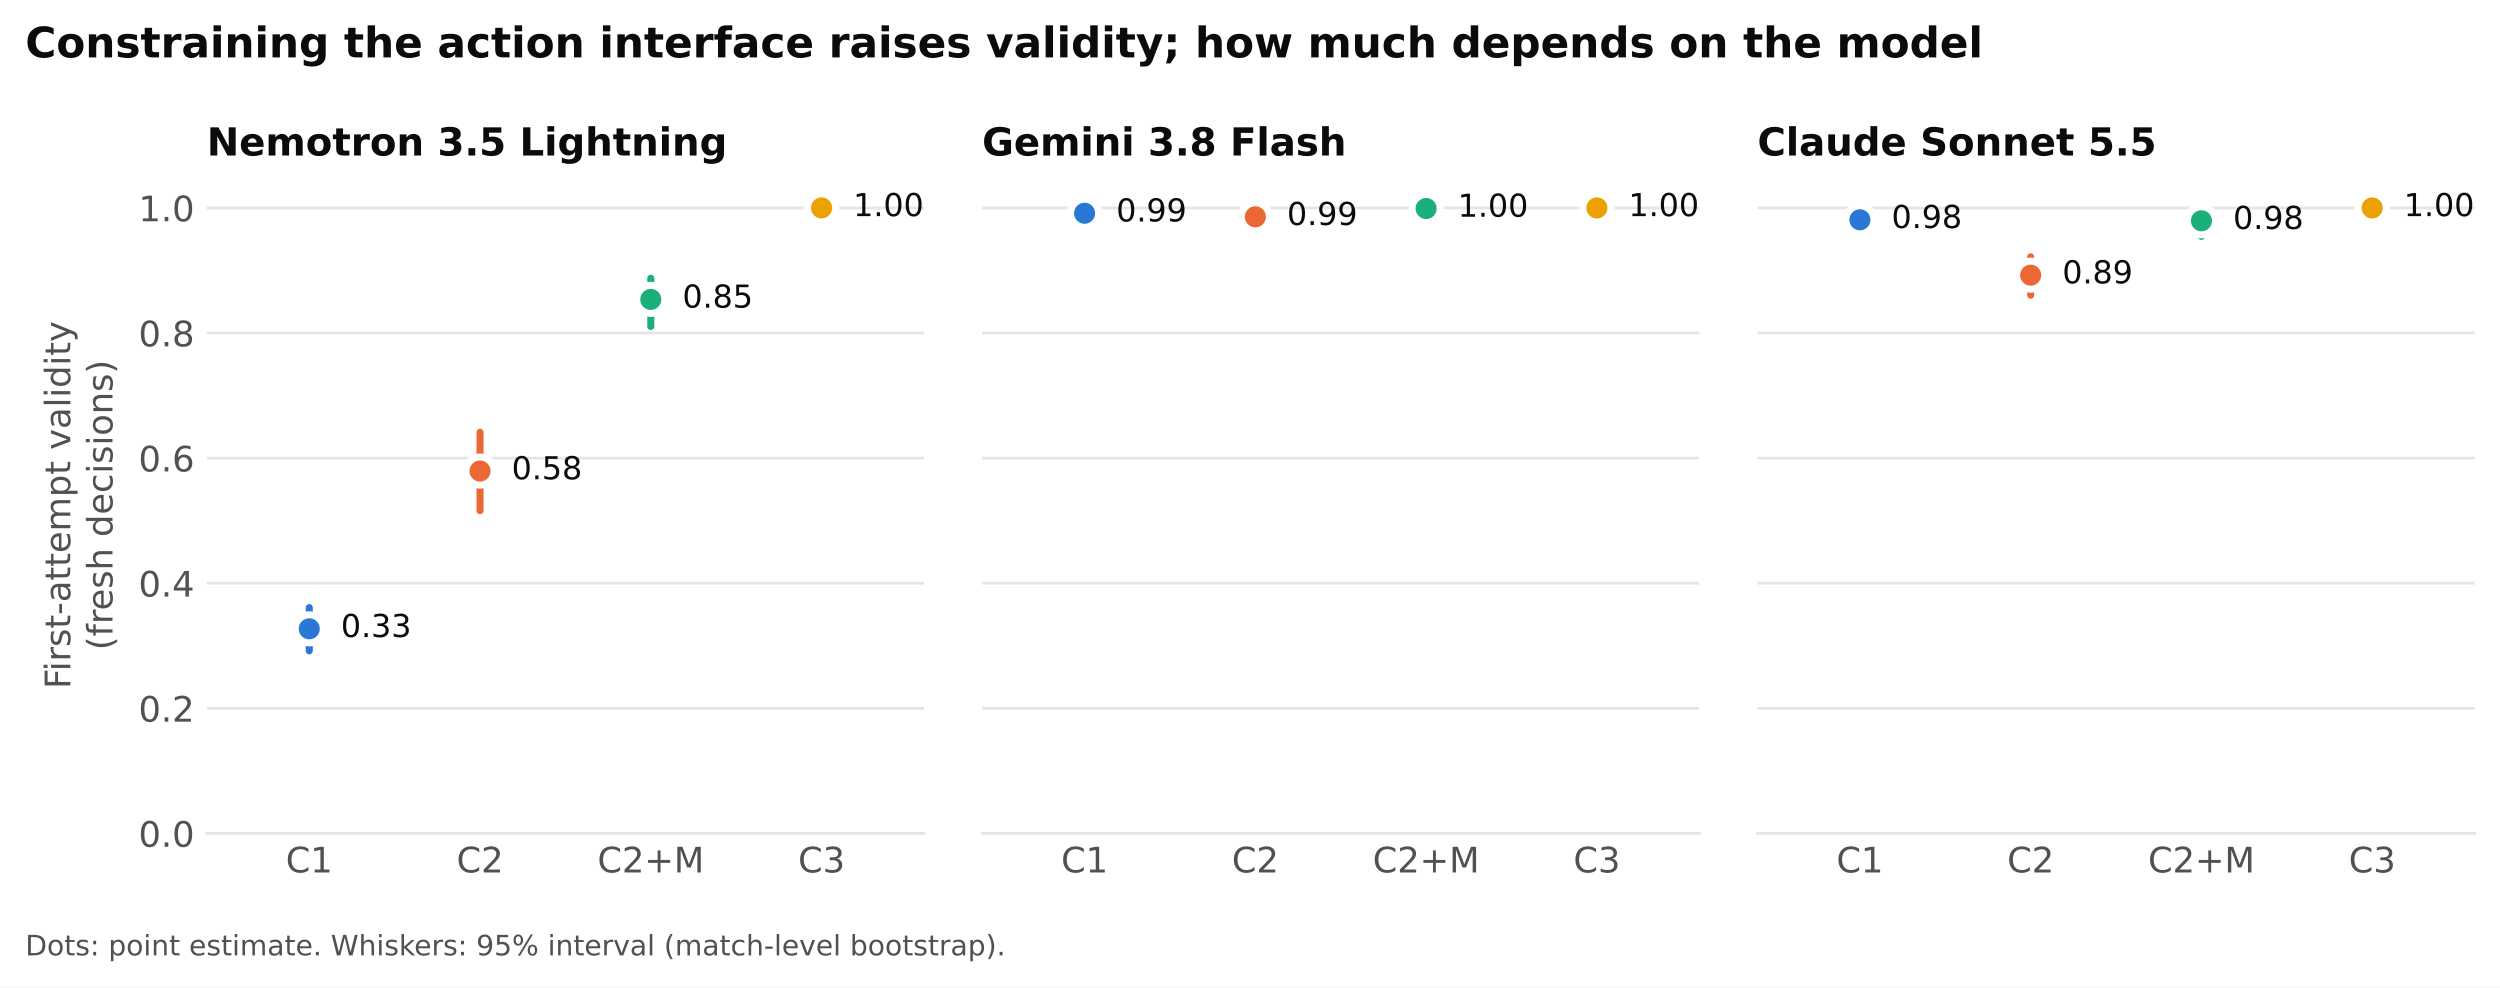
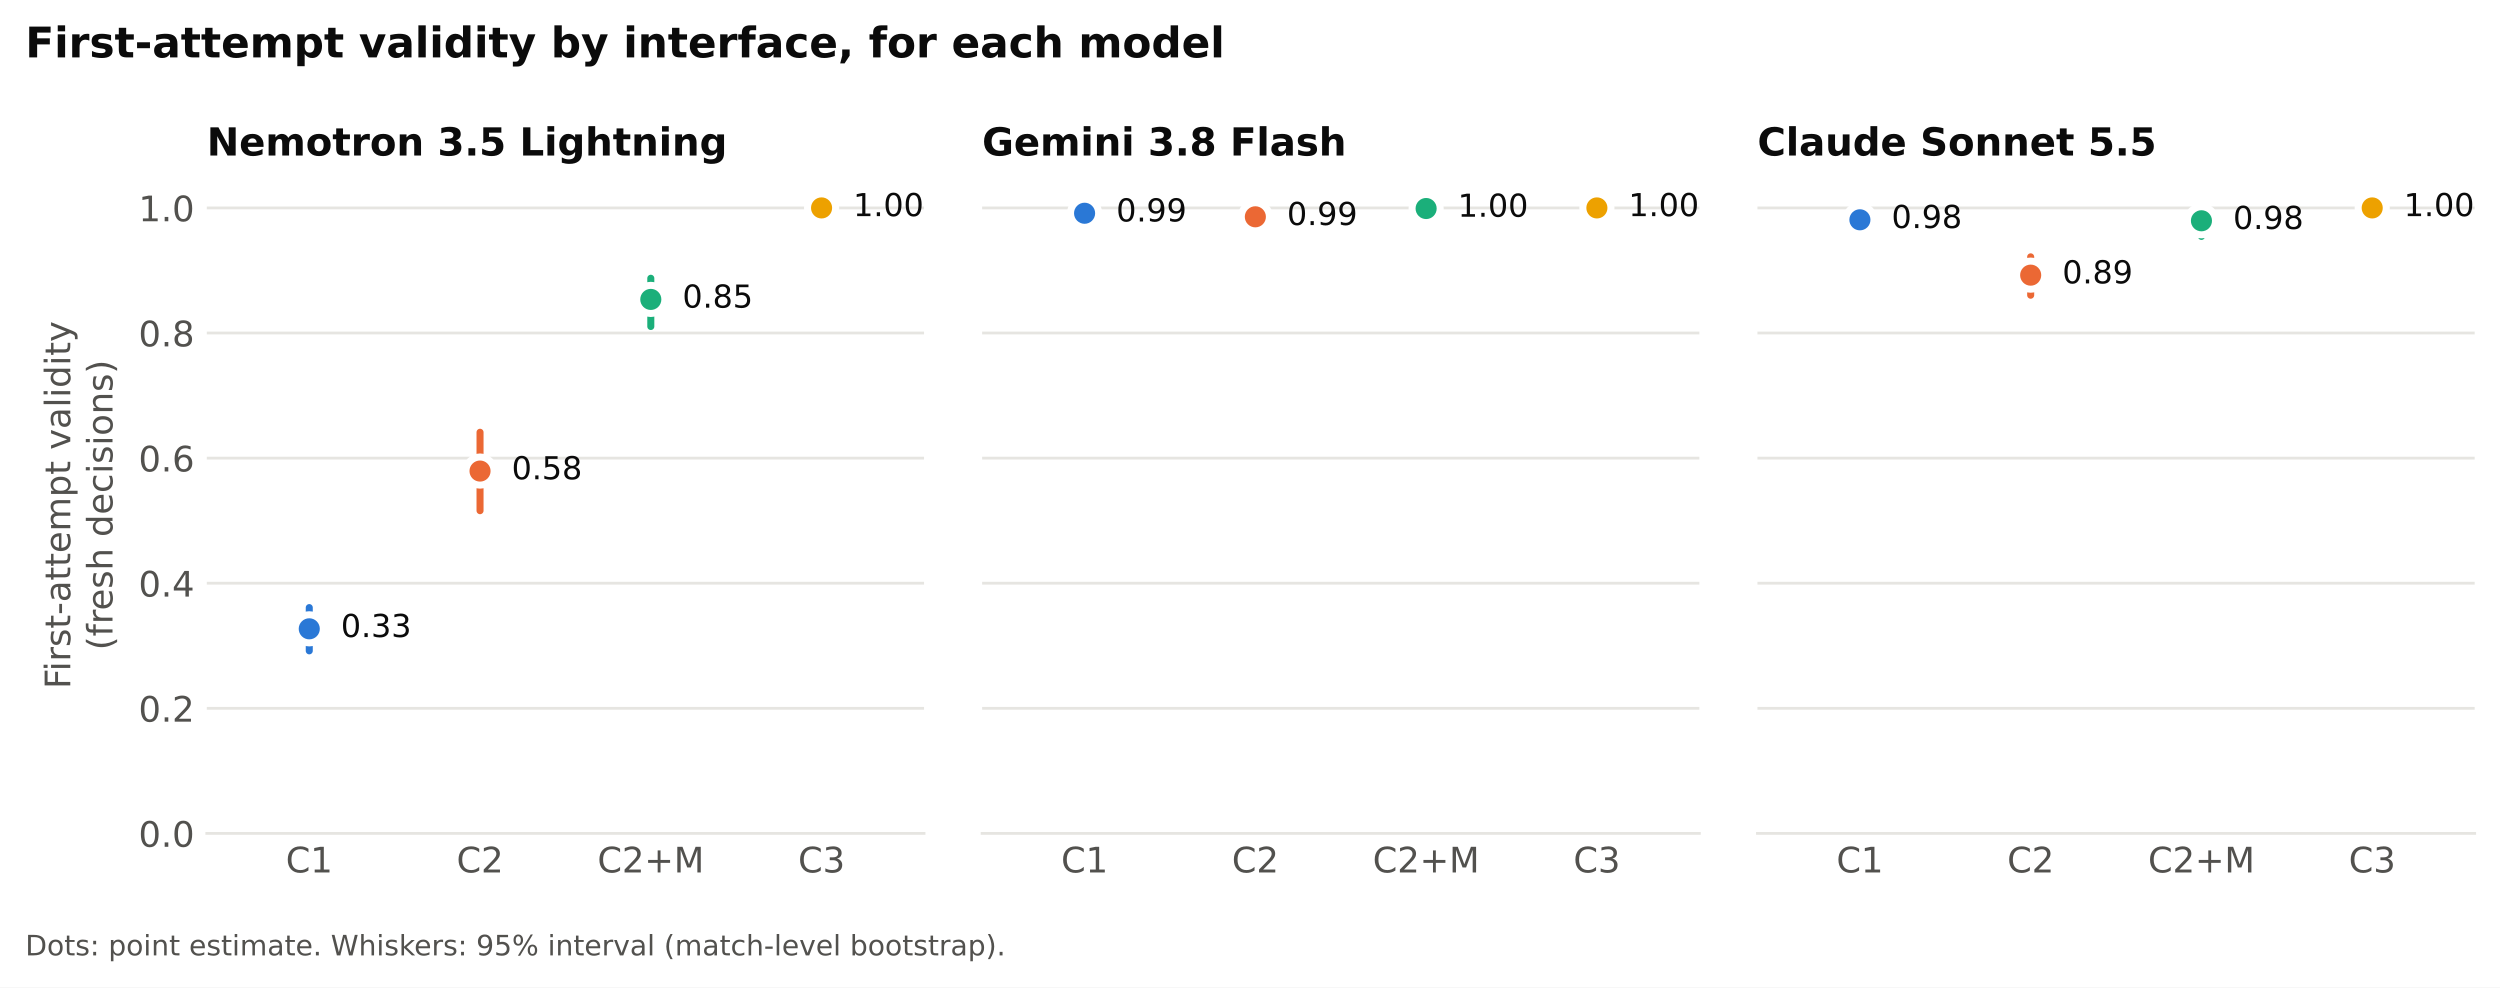
<svg xmlns="http://www.w3.org/2000/svg" xmlns:xlink="http://www.w3.org/1999/xlink" width="710.685pt" height="280.706pt" viewBox="0 0 710.685 280.706" version="1.1">
  <defs>
    <style type="text/css">*{stroke-linejoin: round; stroke-linecap: butt}</style>
  </defs>
  <g id="figure_1">
    <g id="patch_1">
      <path d="M 0 280.706  L 710.685 280.706  L 710.685 0  L 0 0  z " style="fill: #ffffff" />
    </g>
    <g id="axes_1">
      <g id="patch_2">
        <path d="M 58.789 236.916  L 262.678 236.916  L 262.678 50.216  L 58.789 50.216  z " style="fill: #ffffff" />
      </g>
      <g id="matplotlib.axis_1">
        <g id="xtick_1">
          <g id="line2d_1" />
          <g id="text_1">
            <text style="font-size: 10px; font-family: 'DejaVu Sans', 'Bitstream Vera Sans', 'Computer Modern Sans Serif', 'Lucida Grande', 'Verdana', 'Geneva', 'Lucid', 'Arial', 'Helvetica', 'Avant Garde', sans-serif; text-anchor: middle; fill: #52514e" x="87.916" y="248.014" transform="rotate(-0 87.91562 248.0137)">C1</text>
          </g>
        </g>
        <g id="xtick_2">
          <g id="line2d_2" />
          <g id="text_2">
            <text style="font-size: 10px; font-family: 'DejaVu Sans', 'Bitstream Vera Sans', 'Computer Modern Sans Serif', 'Lucida Grande', 'Verdana', 'Geneva', 'Lucid', 'Arial', 'Helvetica', 'Avant Garde', sans-serif; text-anchor: middle; fill: #52514e" x="136.461" y="248.014" transform="rotate(-0 136.4607 248.0137)">C2</text>
          </g>
        </g>
        <g id="xtick_3">
          <g id="line2d_3" />
          <g id="text_3">
            <text style="font-size: 10px; font-family: 'DejaVu Sans', 'Bitstream Vera Sans', 'Computer Modern Sans Serif', 'Lucida Grande', 'Verdana', 'Geneva', 'Lucid', 'Arial', 'Helvetica', 'Avant Garde', sans-serif; text-anchor: middle; fill: #52514e" x="185.006" y="248.014" transform="rotate(-0 185.0057 248.0137)">C2+M</text>
          </g>
        </g>
        <g id="xtick_4">
          <g id="line2d_4" />
          <g id="text_4">
            <text style="font-size: 10px; font-family: 'DejaVu Sans', 'Bitstream Vera Sans', 'Computer Modern Sans Serif', 'Lucida Grande', 'Verdana', 'Geneva', 'Lucid', 'Arial', 'Helvetica', 'Avant Garde', sans-serif; text-anchor: middle; fill: #52514e" x="233.551" y="248.014" transform="rotate(-0 233.5507 248.0137)">C3</text>
          </g>
        </g>
      </g>
      <g id="matplotlib.axis_2">
        <g id="ytick_1">
          <g id="line2d_5">
-             <path d="M 58.789 236.916  L 262.678 236.916  " clip-path="url(#pc24b943f6f)" style="fill: none; stroke: #e6e5e1; stroke-width: 0.8; stroke-linecap: square" />
+             <path d="M 58.789 236.916  L 262.678 236.916  " clip-path="url(#p82932522f9)" style="fill: none; stroke: #e6e5e1; stroke-width: 0.8; stroke-linecap: square" />
          </g>
          <g id="line2d_6" />
          <g id="text_5">
            <text style="font-size: 10px; font-family: 'DejaVu Sans', 'Bitstream Vera Sans', 'Computer Modern Sans Serif', 'Lucida Grande', 'Verdana', 'Geneva', 'Lucid', 'Arial', 'Helvetica', 'Avant Garde', sans-serif; text-anchor: end; fill: #52514e" x="55.289" y="240.715" transform="rotate(-0 55.28859 240.7148)">0.0</text>
          </g>
        </g>
        <g id="ytick_2">
          <g id="line2d_7">
-             <path d="M 58.789 201.354  L 262.678 201.354  " clip-path="url(#pc24b943f6f)" style="fill: none; stroke: #e6e5e1; stroke-width: 0.8; stroke-linecap: square" />
+             <path d="M 58.789 201.354  L 262.678 201.354  " clip-path="url(#p82932522f9)" style="fill: none; stroke: #e6e5e1; stroke-width: 0.8; stroke-linecap: square" />
          </g>
          <g id="line2d_8" />
          <g id="text_6">
            <text style="font-size: 10px; font-family: 'DejaVu Sans', 'Bitstream Vera Sans', 'Computer Modern Sans Serif', 'Lucida Grande', 'Verdana', 'Geneva', 'Lucid', 'Arial', 'Helvetica', 'Avant Garde', sans-serif; text-anchor: end; fill: #52514e" x="55.289" y="205.153" transform="rotate(-0 55.28859 205.153)">0.2</text>
          </g>
        </g>
        <g id="ytick_3">
          <g id="line2d_9">
-             <path d="M 58.789 165.792  L 262.678 165.792  " clip-path="url(#pc24b943f6f)" style="fill: none; stroke: #e6e5e1; stroke-width: 0.8; stroke-linecap: square" />
+             <path d="M 58.789 165.792  L 262.678 165.792  " clip-path="url(#p82932522f9)" style="fill: none; stroke: #e6e5e1; stroke-width: 0.8; stroke-linecap: square" />
          </g>
          <g id="line2d_10" />
          <g id="text_7">
            <text style="font-size: 10px; font-family: 'DejaVu Sans', 'Bitstream Vera Sans', 'Computer Modern Sans Serif', 'Lucida Grande', 'Verdana', 'Geneva', 'Lucid', 'Arial', 'Helvetica', 'Avant Garde', sans-serif; text-anchor: end; fill: #52514e" x="55.289" y="169.591" transform="rotate(-0 55.28859 169.5911)">0.4</text>
          </g>
        </g>
        <g id="ytick_4">
          <g id="line2d_11">
-             <path d="M 58.789 130.23  L 262.678 130.23  " clip-path="url(#pc24b943f6f)" style="fill: none; stroke: #e6e5e1; stroke-width: 0.8; stroke-linecap: square" />
+             <path d="M 58.789 130.23  L 262.678 130.23  " clip-path="url(#p82932522f9)" style="fill: none; stroke: #e6e5e1; stroke-width: 0.8; stroke-linecap: square" />
          </g>
          <g id="line2d_12" />
          <g id="text_8">
            <text style="font-size: 10px; font-family: 'DejaVu Sans', 'Bitstream Vera Sans', 'Computer Modern Sans Serif', 'Lucida Grande', 'Verdana', 'Geneva', 'Lucid', 'Arial', 'Helvetica', 'Avant Garde', sans-serif; text-anchor: end; fill: #52514e" x="55.289" y="134.029" transform="rotate(-0 55.28859 134.0292)">0.6</text>
          </g>
        </g>
        <g id="ytick_5">
          <g id="line2d_13">
-             <path d="M 58.789 94.669  L 262.678 94.669  " clip-path="url(#pc24b943f6f)" style="fill: none; stroke: #e6e5e1; stroke-width: 0.8; stroke-linecap: square" />
+             <path d="M 58.789 94.669  L 262.678 94.669  " clip-path="url(#p82932522f9)" style="fill: none; stroke: #e6e5e1; stroke-width: 0.8; stroke-linecap: square" />
          </g>
          <g id="line2d_14" />
          <g id="text_9">
            <text style="font-size: 10px; font-family: 'DejaVu Sans', 'Bitstream Vera Sans', 'Computer Modern Sans Serif', 'Lucida Grande', 'Verdana', 'Geneva', 'Lucid', 'Arial', 'Helvetica', 'Avant Garde', sans-serif; text-anchor: end; fill: #52514e" x="55.289" y="98.467" transform="rotate(-0 55.28859 98.46739)">0.8</text>
          </g>
        </g>
        <g id="ytick_6">
          <g id="line2d_15">
-             <path d="M 58.789 59.107  L 262.678 59.107  " clip-path="url(#pc24b943f6f)" style="fill: none; stroke: #e6e5e1; stroke-width: 0.8; stroke-linecap: square" />
+             <path d="M 58.789 59.107  L 262.678 59.107  " clip-path="url(#p82932522f9)" style="fill: none; stroke: #e6e5e1; stroke-width: 0.8; stroke-linecap: square" />
          </g>
          <g id="line2d_16" />
          <g id="text_10">
            <text style="font-size: 10px; font-family: 'DejaVu Sans', 'Bitstream Vera Sans', 'Computer Modern Sans Serif', 'Lucida Grande', 'Verdana', 'Geneva', 'Lucid', 'Arial', 'Helvetica', 'Avant Garde', sans-serif; text-anchor: end; fill: #52514e" x="55.289" y="62.906" transform="rotate(-0 55.28859 62.90553)">1.0</text>
          </g>
        </g>
        <g id="text_11">
          <text style="font-size: 10px; font-family: 'DejaVu Sans', 'Bitstream Vera Sans', 'Computer Modern Sans Serif', 'Lucida Grande', 'Verdana', 'Geneva', 'Lucid', 'Arial', 'Helvetica', 'Avant Garde', sans-serif; fill: #52514e" transform="translate(19.97941 195.8302) rotate(-90)">First-attempt validity</text>
          <text style="font-size: 10px; font-family: 'DejaVu Sans', 'Bitstream Vera Sans', 'Computer Modern Sans Serif', 'Lucida Grande', 'Verdana', 'Geneva', 'Lucid', 'Arial', 'Helvetica', 'Avant Garde', sans-serif; fill: #52514e" transform="translate(31.98215 184.8278) rotate(-90)">(fresh decisions)</text>
        </g>
      </g>
      <g id="LineCollection_1">
-         <path d="M 87.916 185.021  L 87.916 172.721  " clip-path="url(#pc24b943f6f)" style="fill: none; stroke: #2a78d6; stroke-width: 2; stroke-linecap: round" />
+         <path d="M 87.916 185.021  L 87.916 172.721  " clip-path="url(#p82932522f9)" style="fill: none; stroke: #2a78d6; stroke-width: 2; stroke-linecap: round" />
      </g>
      <g id="LineCollection_2">
-         <path d="M 136.461 145.174  L 136.461 122.882  " clip-path="url(#pc24b943f6f)" style="fill: none; stroke: #eb6834; stroke-width: 2; stroke-linecap: round" />
+         <path d="M 136.461 145.174  L 136.461 122.882  " clip-path="url(#p82932522f9)" style="fill: none; stroke: #eb6834; stroke-width: 2; stroke-linecap: round" />
      </g>
      <g id="LineCollection_3">
-         <path d="M 185.006 92.816  L 185.006 79.101  " clip-path="url(#pc24b943f6f)" style="fill: none; stroke: #1baf7a; stroke-width: 2; stroke-linecap: round" />
+         <path d="M 185.006 92.816  L 185.006 79.101  " clip-path="url(#p82932522f9)" style="fill: none; stroke: #1baf7a; stroke-width: 2; stroke-linecap: round" />
      </g>
      <g id="LineCollection_4">
-         <path d="M 233.551 59.107  L 233.551 59.107  " clip-path="url(#pc24b943f6f)" style="fill: none; stroke: #eda100; stroke-width: 2; stroke-linecap: round" />
+         <path d="M 233.551 59.107  L 233.551 59.107  " clip-path="url(#p82932522f9)" style="fill: none; stroke: #eda100; stroke-width: 2; stroke-linecap: round" />
      </g>
      <g id="patch_3">
        <path d="M 58.789 236.916  L 262.678 236.916  " style="fill: none; stroke: #e6e5e1; stroke-width: 0.8; stroke-linejoin: miter; stroke-linecap: square" />
      </g>
      <g id="line2d_17">
        <defs>
-           <path id="m0bc689322a" d="M 0 4  C 1.061 4 2.078 3.579 2.828 2.828  C 3.579 2.078 4 1.061 4 0  C 4 -1.061 3.579 -2.078 2.828 -2.828  C 2.078 -3.579 1.061 -4 0 -4  C -1.061 -4 -2.078 -3.579 -2.828 -2.828  C -3.579 -2.078 -4 -1.061 -4 0  C -4 1.061 -3.579 2.078 -2.828 2.828  C -2.078 3.579 -1.061 4 0 4  z " style="stroke: #ffffff; stroke-width: 2" />
+           <path id="m1b9017c3a4" d="M 0 4  C 1.061 4 2.078 3.579 2.828 2.828  C 3.579 2.078 4 1.061 4 0  C 4 -1.061 3.579 -2.078 2.828 -2.828  C 2.078 -3.579 1.061 -4 0 -4  C -1.061 -4 -2.078 -3.579 -2.828 -2.828  C -3.579 -2.078 -4 -1.061 -4 0  C -4 1.061 -3.579 2.078 -2.828 2.828  C -2.078 3.579 -1.061 4 0 4  z " style="stroke: #ffffff; stroke-width: 2" />
        </defs>
-         <g clip-path="url(#pc24b943f6f)">
-           <use xlink:href="#m0bc689322a" x="87.916" y="178.756" style="fill: #2a78d6; stroke: #ffffff; stroke-width: 2" />
+         <g clip-path="url(#p82932522f9)">
+           <use xlink:href="#m1b9017c3a4" x="87.916" y="178.756" style="fill: #2a78d6; stroke: #ffffff; stroke-width: 2" />
        </g>
      </g>
      <g id="text_12">
        <text style="font-size: 9px; font-family: 'DejaVu Sans', 'Bitstream Vera Sans', 'Computer Modern Sans Serif', 'Lucida Grande', 'Verdana', 'Geneva', 'Lucid', 'Arial', 'Helvetica', 'Avant Garde', sans-serif; text-anchor: start; fill: #0b0b0b" x="96.916" y="181.094" transform="rotate(-0 96.91562 181.0936)">0.33</text>
      </g>
      <g id="line2d_18">
        <defs>
-           <path id="m3b1168d999" d="M 0 4  C 1.061 4 2.078 3.579 2.828 2.828  C 3.579 2.078 4 1.061 4 0  C 4 -1.061 3.579 -2.078 2.828 -2.828  C 2.078 -3.579 1.061 -4 0 -4  C -1.061 -4 -2.078 -3.579 -2.828 -2.828  C -3.579 -2.078 -4 -1.061 -4 0  C -4 1.061 -3.579 2.078 -2.828 2.828  C -2.078 3.579 -1.061 4 0 4  z " style="stroke: #ffffff; stroke-width: 2" />
+           <path id="m43b9523558" d="M 0 4  C 1.061 4 2.078 3.579 2.828 2.828  C 3.579 2.078 4 1.061 4 0  C 4 -1.061 3.579 -2.078 2.828 -2.828  C 2.078 -3.579 1.061 -4 0 -4  C -1.061 -4 -2.078 -3.579 -2.828 -2.828  C -3.579 -2.078 -4 -1.061 -4 0  C -4 1.061 -3.579 2.078 -2.828 2.828  C -2.078 3.579 -1.061 4 0 4  z " style="stroke: #ffffff; stroke-width: 2" />
        </defs>
-         <g clip-path="url(#pc24b943f6f)">
-           <use xlink:href="#m3b1168d999" x="136.461" y="133.91" style="fill: #eb6834; stroke: #ffffff; stroke-width: 2" />
+         <g clip-path="url(#p82932522f9)">
+           <use xlink:href="#m43b9523558" x="136.461" y="133.91" style="fill: #eb6834; stroke: #ffffff; stroke-width: 2" />
        </g>
      </g>
      <g id="text_13">
        <text style="font-size: 9px; font-family: 'DejaVu Sans', 'Bitstream Vera Sans', 'Computer Modern Sans Serif', 'Lucida Grande', 'Verdana', 'Geneva', 'Lucid', 'Arial', 'Helvetica', 'Avant Garde', sans-serif; text-anchor: start; fill: #0b0b0b" x="145.461" y="136.248" transform="rotate(-0 145.4607 136.2479)">0.58</text>
      </g>
      <g id="line2d_19">
        <defs>
-           <path id="me6d20dcaf0" d="M 0 4  C 1.061 4 2.078 3.579 2.828 2.828  C 3.579 2.078 4 1.061 4 0  C 4 -1.061 3.579 -2.078 2.828 -2.828  C 2.078 -3.579 1.061 -4 0 -4  C -1.061 -4 -2.078 -3.579 -2.828 -2.828  C -3.579 -2.078 -4 -1.061 -4 0  C -4 1.061 -3.579 2.078 -2.828 2.828  C -2.078 3.579 -1.061 4 0 4  z " style="stroke: #ffffff; stroke-width: 2" />
+           <path id="m862f44f3df" d="M 0 4  C 1.061 4 2.078 3.579 2.828 2.828  C 3.579 2.078 4 1.061 4 0  C 4 -1.061 3.579 -2.078 2.828 -2.828  C 2.078 -3.579 1.061 -4 0 -4  C -1.061 -4 -2.078 -3.579 -2.828 -2.828  C -3.579 -2.078 -4 -1.061 -4 0  C -4 1.061 -3.579 2.078 -2.828 2.828  C -2.078 3.579 -1.061 4 0 4  z " style="stroke: #ffffff; stroke-width: 2" />
        </defs>
-         <g clip-path="url(#pc24b943f6f)">
-           <use xlink:href="#me6d20dcaf0" x="185.006" y="85.116" style="fill: #1baf7a; stroke: #ffffff; stroke-width: 2" />
+         <g clip-path="url(#p82932522f9)">
+           <use xlink:href="#m862f44f3df" x="185.006" y="85.116" style="fill: #1baf7a; stroke: #ffffff; stroke-width: 2" />
        </g>
      </g>
      <g id="text_14">
        <text style="font-size: 9px; font-family: 'DejaVu Sans', 'Bitstream Vera Sans', 'Computer Modern Sans Serif', 'Lucida Grande', 'Verdana', 'Geneva', 'Lucid', 'Arial', 'Helvetica', 'Avant Garde', sans-serif; text-anchor: start; fill: #0b0b0b" x="194.006" y="87.453" transform="rotate(-0 194.0057 87.45349)">0.85</text>
      </g>
      <g id="line2d_20">
        <defs>
-           <path id="me1b7d9f5f2" d="M 0 4  C 1.061 4 2.078 3.579 2.828 2.828  C 3.579 2.078 4 1.061 4 0  C 4 -1.061 3.579 -2.078 2.828 -2.828  C 2.078 -3.579 1.061 -4 0 -4  C -1.061 -4 -2.078 -3.579 -2.828 -2.828  C -3.579 -2.078 -4 -1.061 -4 0  C -4 1.061 -3.579 2.078 -2.828 2.828  C -2.078 3.579 -1.061 4 0 4  z " style="stroke: #ffffff; stroke-width: 2" />
+           <path id="m69f8e476ab" d="M 0 4  C 1.061 4 2.078 3.579 2.828 2.828  C 3.579 2.078 4 1.061 4 0  C 4 -1.061 3.579 -2.078 2.828 -2.828  C 2.078 -3.579 1.061 -4 0 -4  C -1.061 -4 -2.078 -3.579 -2.828 -2.828  C -3.579 -2.078 -4 -1.061 -4 0  C -4 1.061 -3.579 2.078 -2.828 2.828  C -2.078 3.579 -1.061 4 0 4  z " style="stroke: #ffffff; stroke-width: 2" />
        </defs>
-         <g clip-path="url(#pc24b943f6f)">
-           <use xlink:href="#me1b7d9f5f2" x="233.551" y="59.107" style="fill: #eda100; stroke: #ffffff; stroke-width: 2" />
+         <g clip-path="url(#p82932522f9)">
+           <use xlink:href="#m69f8e476ab" x="233.551" y="59.107" style="fill: #eda100; stroke: #ffffff; stroke-width: 2" />
        </g>
      </g>
      <g id="text_15">
        <text style="font-size: 9px; font-family: 'DejaVu Sans', 'Bitstream Vera Sans', 'Computer Modern Sans Serif', 'Lucida Grande', 'Verdana', 'Geneva', 'Lucid', 'Arial', 'Helvetica', 'Avant Garde', sans-serif; text-anchor: start; fill: #0b0b0b" x="242.551" y="61.445" transform="rotate(-0 242.5507 61.44459)">1.00</text>
      </g>
      <g id="text_16">
        <text style="font-weight: 700; font-size: 11px; font-family: 'DejaVu Sans', 'Bitstream Vera Sans', 'Computer Modern Sans Serif', 'Lucida Grande', 'Verdana', 'Geneva', 'Lucid', 'Arial', 'Helvetica', 'Avant Garde', sans-serif; text-anchor: start; fill: #0b0b0b" x="58.789" y="44.216" transform="rotate(-0 58.78859 44.21623)">Nemotron 3.5 Lightning</text>
      </g>
    </g>
    <g id="axes_2">
      <g id="patch_4">
        <path d="M 279.192 236.916  L 483.082 236.916  L 483.082 50.216  L 279.192 50.216  z " style="fill: #ffffff" />
      </g>
      <g id="matplotlib.axis_3">
        <g id="xtick_5">
          <g id="line2d_21" />
          <g id="text_17">
            <text style="font-size: 10px; font-family: 'DejaVu Sans', 'Bitstream Vera Sans', 'Computer Modern Sans Serif', 'Lucida Grande', 'Verdana', 'Geneva', 'Lucid', 'Arial', 'Helvetica', 'Avant Garde', sans-serif; text-anchor: middle; fill: #52514e" x="308.319" y="248.014" transform="rotate(-0 308.3194 248.0137)">C1</text>
          </g>
        </g>
        <g id="xtick_6">
          <g id="line2d_22" />
          <g id="text_18">
            <text style="font-size: 10px; font-family: 'DejaVu Sans', 'Bitstream Vera Sans', 'Computer Modern Sans Serif', 'Lucida Grande', 'Verdana', 'Geneva', 'Lucid', 'Arial', 'Helvetica', 'Avant Garde', sans-serif; text-anchor: middle; fill: #52514e" x="356.864" y="248.014" transform="rotate(-0 356.8645 248.0137)">C2</text>
          </g>
        </g>
        <g id="xtick_7">
          <g id="line2d_23" />
          <g id="text_19">
            <text style="font-size: 10px; font-family: 'DejaVu Sans', 'Bitstream Vera Sans', 'Computer Modern Sans Serif', 'Lucida Grande', 'Verdana', 'Geneva', 'Lucid', 'Arial', 'Helvetica', 'Avant Garde', sans-serif; text-anchor: middle; fill: #52514e" x="405.41" y="248.014" transform="rotate(-0 405.4095 248.0137)">C2+M</text>
          </g>
        </g>
        <g id="xtick_8">
          <g id="line2d_24" />
          <g id="text_20">
            <text style="font-size: 10px; font-family: 'DejaVu Sans', 'Bitstream Vera Sans', 'Computer Modern Sans Serif', 'Lucida Grande', 'Verdana', 'Geneva', 'Lucid', 'Arial', 'Helvetica', 'Avant Garde', sans-serif; text-anchor: middle; fill: #52514e" x="453.955" y="248.014" transform="rotate(-0 453.9545 248.0137)">C3</text>
          </g>
        </g>
      </g>
      <g id="matplotlib.axis_4">
        <g id="ytick_7">
          <g id="line2d_25">
-             <path d="M 279.192 236.916  L 483.082 236.916  " clip-path="url(#pf2402544fb)" style="fill: none; stroke: #e6e5e1; stroke-width: 0.8; stroke-linecap: square" />
+             <path d="M 279.192 236.916  L 483.082 236.916  " clip-path="url(#p78224e2fb2)" style="fill: none; stroke: #e6e5e1; stroke-width: 0.8; stroke-linecap: square" />
          </g>
          <g id="line2d_26" />
        </g>
        <g id="ytick_8">
          <g id="line2d_27">
-             <path d="M 279.192 201.354  L 483.082 201.354  " clip-path="url(#pf2402544fb)" style="fill: none; stroke: #e6e5e1; stroke-width: 0.8; stroke-linecap: square" />
+             <path d="M 279.192 201.354  L 483.082 201.354  " clip-path="url(#p78224e2fb2)" style="fill: none; stroke: #e6e5e1; stroke-width: 0.8; stroke-linecap: square" />
          </g>
          <g id="line2d_28" />
        </g>
        <g id="ytick_9">
          <g id="line2d_29">
-             <path d="M 279.192 165.792  L 483.082 165.792  " clip-path="url(#pf2402544fb)" style="fill: none; stroke: #e6e5e1; stroke-width: 0.8; stroke-linecap: square" />
+             <path d="M 279.192 165.792  L 483.082 165.792  " clip-path="url(#p78224e2fb2)" style="fill: none; stroke: #e6e5e1; stroke-width: 0.8; stroke-linecap: square" />
          </g>
          <g id="line2d_30" />
        </g>
        <g id="ytick_10">
          <g id="line2d_31">
-             <path d="M 279.192 130.23  L 483.082 130.23  " clip-path="url(#pf2402544fb)" style="fill: none; stroke: #e6e5e1; stroke-width: 0.8; stroke-linecap: square" />
+             <path d="M 279.192 130.23  L 483.082 130.23  " clip-path="url(#p78224e2fb2)" style="fill: none; stroke: #e6e5e1; stroke-width: 0.8; stroke-linecap: square" />
          </g>
          <g id="line2d_32" />
        </g>
        <g id="ytick_11">
          <g id="line2d_33">
-             <path d="M 279.192 94.669  L 483.082 94.669  " clip-path="url(#pf2402544fb)" style="fill: none; stroke: #e6e5e1; stroke-width: 0.8; stroke-linecap: square" />
+             <path d="M 279.192 94.669  L 483.082 94.669  " clip-path="url(#p78224e2fb2)" style="fill: none; stroke: #e6e5e1; stroke-width: 0.8; stroke-linecap: square" />
          </g>
          <g id="line2d_34" />
        </g>
        <g id="ytick_12">
          <g id="line2d_35">
-             <path d="M 279.192 59.107  L 483.082 59.107  " clip-path="url(#pf2402544fb)" style="fill: none; stroke: #e6e5e1; stroke-width: 0.8; stroke-linecap: square" />
+             <path d="M 279.192 59.107  L 483.082 59.107  " clip-path="url(#p78224e2fb2)" style="fill: none; stroke: #e6e5e1; stroke-width: 0.8; stroke-linecap: square" />
          </g>
          <g id="line2d_36" />
        </g>
      </g>
      <g id="LineCollection_5">
-         <path d="M 308.319 62.184  L 308.319 59.515  " clip-path="url(#pf2402544fb)" style="fill: none; stroke: #2a78d6; stroke-width: 2; stroke-linecap: round" />
+         <path d="M 308.319 62.184  L 308.319 59.515  " clip-path="url(#p78224e2fb2)" style="fill: none; stroke: #2a78d6; stroke-width: 2; stroke-linecap: round" />
      </g>
      <g id="LineCollection_6">
-         <path d="M 356.864 63.635  L 356.864 60.115  " clip-path="url(#pf2402544fb)" style="fill: none; stroke: #eb6834; stroke-width: 2; stroke-linecap: round" />
+         <path d="M 356.864 63.635  L 356.864 60.115  " clip-path="url(#p78224e2fb2)" style="fill: none; stroke: #eb6834; stroke-width: 2; stroke-linecap: round" />
      </g>
      <g id="LineCollection_7">
-         <path d="M 405.41 59.717  L 405.41 59.107  " clip-path="url(#pf2402544fb)" style="fill: none; stroke: #1baf7a; stroke-width: 2; stroke-linecap: round" />
+         <path d="M 405.41 59.717  L 405.41 59.107  " clip-path="url(#p78224e2fb2)" style="fill: none; stroke: #1baf7a; stroke-width: 2; stroke-linecap: round" />
      </g>
      <g id="LineCollection_8">
-         <path d="M 453.955 59.107  L 453.955 59.107  " clip-path="url(#pf2402544fb)" style="fill: none; stroke: #eda100; stroke-width: 2; stroke-linecap: round" />
+         <path d="M 453.955 59.107  L 453.955 59.107  " clip-path="url(#p78224e2fb2)" style="fill: none; stroke: #eda100; stroke-width: 2; stroke-linecap: round" />
      </g>
      <g id="patch_5">
        <path d="M 279.192 236.916  L 483.082 236.916  " style="fill: none; stroke: #e6e5e1; stroke-width: 0.8; stroke-linejoin: miter; stroke-linecap: square" />
      </g>
      <g id="line2d_37">
-         <g clip-path="url(#pf2402544fb)">
-           <use xlink:href="#m0bc689322a" x="308.319" y="60.622" style="fill: #2a78d6; stroke: #ffffff; stroke-width: 2" />
+         <g clip-path="url(#p78224e2fb2)">
+           <use xlink:href="#m1b9017c3a4" x="308.319" y="60.622" style="fill: #2a78d6; stroke: #ffffff; stroke-width: 2" />
        </g>
      </g>
      <g id="text_21">
        <text style="font-size: 9px; font-family: 'DejaVu Sans', 'Bitstream Vera Sans', 'Computer Modern Sans Serif', 'Lucida Grande', 'Verdana', 'Geneva', 'Lucid', 'Arial', 'Helvetica', 'Avant Garde', sans-serif; text-anchor: start; fill: #0b0b0b" x="317.319" y="62.96" transform="rotate(-0 317.3194 62.96001)">0.99</text>
      </g>
      <g id="line2d_38">
-         <g clip-path="url(#pf2402544fb)">
-           <use xlink:href="#m3b1168d999" x="356.864" y="61.632" style="fill: #eb6834; stroke: #ffffff; stroke-width: 2" />
+         <g clip-path="url(#p78224e2fb2)">
+           <use xlink:href="#m43b9523558" x="356.864" y="61.632" style="fill: #eb6834; stroke: #ffffff; stroke-width: 2" />
        </g>
      </g>
      <g id="text_22">
        <text style="font-size: 9px; font-family: 'DejaVu Sans', 'Bitstream Vera Sans', 'Computer Modern Sans Serif', 'Lucida Grande', 'Verdana', 'Geneva', 'Lucid', 'Arial', 'Helvetica', 'Avant Garde', sans-serif; text-anchor: start; fill: #0b0b0b" x="365.864" y="63.97" transform="rotate(-0 365.8645 63.97029)">0.99</text>
      </g>
      <g id="line2d_39">
-         <g clip-path="url(#pf2402544fb)">
-           <use xlink:href="#me6d20dcaf0" x="405.41" y="59.277" style="fill: #1baf7a; stroke: #ffffff; stroke-width: 2" />
+         <g clip-path="url(#p78224e2fb2)">
+           <use xlink:href="#m862f44f3df" x="405.41" y="59.277" style="fill: #1baf7a; stroke: #ffffff; stroke-width: 2" />
        </g>
      </g>
      <g id="text_23">
        <text style="font-size: 9px; font-family: 'DejaVu Sans', 'Bitstream Vera Sans', 'Computer Modern Sans Serif', 'Lucida Grande', 'Verdana', 'Geneva', 'Lucid', 'Arial', 'Helvetica', 'Avant Garde', sans-serif; text-anchor: start; fill: #0b0b0b" x="414.41" y="61.615" transform="rotate(-0 414.4095 61.61458)">1.00</text>
      </g>
      <g id="line2d_40">
-         <g clip-path="url(#pf2402544fb)">
-           <use xlink:href="#me1b7d9f5f2" x="453.955" y="59.107" style="fill: #eda100; stroke: #ffffff; stroke-width: 2" />
+         <g clip-path="url(#p78224e2fb2)">
+           <use xlink:href="#m69f8e476ab" x="453.955" y="59.107" style="fill: #eda100; stroke: #ffffff; stroke-width: 2" />
        </g>
      </g>
      <g id="text_24">
        <text style="font-size: 9px; font-family: 'DejaVu Sans', 'Bitstream Vera Sans', 'Computer Modern Sans Serif', 'Lucida Grande', 'Verdana', 'Geneva', 'Lucid', 'Arial', 'Helvetica', 'Avant Garde', sans-serif; text-anchor: start; fill: #0b0b0b" x="462.955" y="61.445" transform="rotate(-0 462.9545 61.44459)">1.00</text>
      </g>
      <g id="text_25">
        <text style="font-weight: 700; font-size: 11px; font-family: 'DejaVu Sans', 'Bitstream Vera Sans', 'Computer Modern Sans Serif', 'Lucida Grande', 'Verdana', 'Geneva', 'Lucid', 'Arial', 'Helvetica', 'Avant Garde', sans-serif; text-anchor: start; fill: #0b0b0b" x="279.192" y="44.216" transform="rotate(-0 279.1924 44.21623)">Gemini 3.8 Flash</text>
      </g>
    </g>
    <g id="axes_3">
      <g id="patch_6">
        <path d="M 499.596 236.916  L 703.485 236.916  L 703.485 50.216  L 499.596 50.216  z " style="fill: #ffffff" />
      </g>
      <g id="matplotlib.axis_5">
        <g id="xtick_9">
          <g id="line2d_41" />
          <g id="text_26">
            <text style="font-size: 10px; font-family: 'DejaVu Sans', 'Bitstream Vera Sans', 'Computer Modern Sans Serif', 'Lucida Grande', 'Verdana', 'Geneva', 'Lucid', 'Arial', 'Helvetica', 'Avant Garde', sans-serif; text-anchor: middle; fill: #52514e" x="528.723" y="248.014" transform="rotate(-0 528.7232 248.0137)">C1</text>
          </g>
        </g>
        <g id="xtick_10">
          <g id="line2d_42" />
          <g id="text_27">
            <text style="font-size: 10px; font-family: 'DejaVu Sans', 'Bitstream Vera Sans', 'Computer Modern Sans Serif', 'Lucida Grande', 'Verdana', 'Geneva', 'Lucid', 'Arial', 'Helvetica', 'Avant Garde', sans-serif; text-anchor: middle; fill: #52514e" x="577.268" y="248.014" transform="rotate(-0 577.2683 248.0137)">C2</text>
          </g>
        </g>
        <g id="xtick_11">
          <g id="line2d_43" />
          <g id="text_28">
            <text style="font-size: 10px; font-family: 'DejaVu Sans', 'Bitstream Vera Sans', 'Computer Modern Sans Serif', 'Lucida Grande', 'Verdana', 'Geneva', 'Lucid', 'Arial', 'Helvetica', 'Avant Garde', sans-serif; text-anchor: middle; fill: #52514e" x="625.813" y="248.014" transform="rotate(-0 625.8133 248.0137)">C2+M</text>
          </g>
        </g>
        <g id="xtick_12">
          <g id="line2d_44" />
          <g id="text_29">
            <text style="font-size: 10px; font-family: 'DejaVu Sans', 'Bitstream Vera Sans', 'Computer Modern Sans Serif', 'Lucida Grande', 'Verdana', 'Geneva', 'Lucid', 'Arial', 'Helvetica', 'Avant Garde', sans-serif; text-anchor: middle; fill: #52514e" x="674.358" y="248.014" transform="rotate(-0 674.3584 248.0137)">C3</text>
          </g>
        </g>
      </g>
      <g id="matplotlib.axis_6">
        <g id="ytick_13">
          <g id="line2d_45">
-             <path d="M 499.596 236.916  L 703.485 236.916  " clip-path="url(#p328417c495)" style="fill: none; stroke: #e6e5e1; stroke-width: 0.8; stroke-linecap: square" />
+             <path d="M 499.596 236.916  L 703.485 236.916  " clip-path="url(#pbf03d259e7)" style="fill: none; stroke: #e6e5e1; stroke-width: 0.8; stroke-linecap: square" />
          </g>
          <g id="line2d_46" />
        </g>
        <g id="ytick_14">
          <g id="line2d_47">
-             <path d="M 499.596 201.354  L 703.485 201.354  " clip-path="url(#p328417c495)" style="fill: none; stroke: #e6e5e1; stroke-width: 0.8; stroke-linecap: square" />
+             <path d="M 499.596 201.354  L 703.485 201.354  " clip-path="url(#pbf03d259e7)" style="fill: none; stroke: #e6e5e1; stroke-width: 0.8; stroke-linecap: square" />
          </g>
          <g id="line2d_48" />
        </g>
        <g id="ytick_15">
          <g id="line2d_49">
-             <path d="M 499.596 165.792  L 703.485 165.792  " clip-path="url(#p328417c495)" style="fill: none; stroke: #e6e5e1; stroke-width: 0.8; stroke-linecap: square" />
+             <path d="M 499.596 165.792  L 703.485 165.792  " clip-path="url(#pbf03d259e7)" style="fill: none; stroke: #e6e5e1; stroke-width: 0.8; stroke-linecap: square" />
          </g>
          <g id="line2d_50" />
        </g>
        <g id="ytick_16">
          <g id="line2d_51">
-             <path d="M 499.596 130.23  L 703.485 130.23  " clip-path="url(#p328417c495)" style="fill: none; stroke: #e6e5e1; stroke-width: 0.8; stroke-linecap: square" />
+             <path d="M 499.596 130.23  L 703.485 130.23  " clip-path="url(#pbf03d259e7)" style="fill: none; stroke: #e6e5e1; stroke-width: 0.8; stroke-linecap: square" />
          </g>
          <g id="line2d_52" />
        </g>
        <g id="ytick_17">
          <g id="line2d_53">
-             <path d="M 499.596 94.669  L 703.485 94.669  " clip-path="url(#p328417c495)" style="fill: none; stroke: #e6e5e1; stroke-width: 0.8; stroke-linecap: square" />
+             <path d="M 499.596 94.669  L 703.485 94.669  " clip-path="url(#pbf03d259e7)" style="fill: none; stroke: #e6e5e1; stroke-width: 0.8; stroke-linecap: square" />
          </g>
          <g id="line2d_54" />
        </g>
        <g id="ytick_18">
          <g id="line2d_55">
-             <path d="M 499.596 59.107  L 703.485 59.107  " clip-path="url(#p328417c495)" style="fill: none; stroke: #e6e5e1; stroke-width: 0.8; stroke-linecap: square" />
+             <path d="M 499.596 59.107  L 703.485 59.107  " clip-path="url(#pbf03d259e7)" style="fill: none; stroke: #e6e5e1; stroke-width: 0.8; stroke-linecap: square" />
          </g>
          <g id="line2d_56" />
        </g>
      </g>
      <g id="LineCollection_9">
-         <path d="M 528.723 65.107  L 528.723 60.579  " clip-path="url(#p328417c495)" style="fill: none; stroke: #2a78d6; stroke-width: 2; stroke-linecap: round" />
+         <path d="M 528.723 65.107  L 528.723 60.579  " clip-path="url(#pbf03d259e7)" style="fill: none; stroke: #2a78d6; stroke-width: 2; stroke-linecap: round" />
      </g>
      <g id="LineCollection_10">
-         <path d="M 577.268 83.923  L 577.268 73.014  " clip-path="url(#p328417c495)" style="fill: none; stroke: #eb6834; stroke-width: 2; stroke-linecap: round" />
+         <path d="M 577.268 83.923  L 577.268 73.014  " clip-path="url(#pbf03d259e7)" style="fill: none; stroke: #eb6834; stroke-width: 2; stroke-linecap: round" />
      </g>
      <g id="LineCollection_11">
-         <path d="M 625.813 67.212  L 625.813 59.712  " clip-path="url(#p328417c495)" style="fill: none; stroke: #1baf7a; stroke-width: 2; stroke-linecap: round" />
+         <path d="M 625.813 67.212  L 625.813 59.712  " clip-path="url(#pbf03d259e7)" style="fill: none; stroke: #1baf7a; stroke-width: 2; stroke-linecap: round" />
      </g>
      <g id="LineCollection_12">
-         <path d="M 674.358 59.107  L 674.358 59.107  " clip-path="url(#p328417c495)" style="fill: none; stroke: #eda100; stroke-width: 2; stroke-linecap: round" />
+         <path d="M 674.358 59.107  L 674.358 59.107  " clip-path="url(#pbf03d259e7)" style="fill: none; stroke: #eda100; stroke-width: 2; stroke-linecap: round" />
      </g>
      <g id="patch_7">
        <path d="M 499.596 236.916  L 703.485 236.916  " style="fill: none; stroke: #e6e5e1; stroke-width: 0.8; stroke-linejoin: miter; stroke-linecap: square" />
      </g>
      <g id="line2d_57">
-         <g clip-path="url(#p328417c495)">
-           <use xlink:href="#m0bc689322a" x="528.723" y="62.484" style="fill: #2a78d6; stroke: #ffffff; stroke-width: 2" />
+         <g clip-path="url(#pbf03d259e7)">
+           <use xlink:href="#m1b9017c3a4" x="528.723" y="62.484" style="fill: #2a78d6; stroke: #ffffff; stroke-width: 2" />
        </g>
      </g>
      <g id="text_30">
        <text style="font-size: 9px; font-family: 'DejaVu Sans', 'Bitstream Vera Sans', 'Computer Modern Sans Serif', 'Lucida Grande', 'Verdana', 'Geneva', 'Lucid', 'Arial', 'Helvetica', 'Avant Garde', sans-serif; text-anchor: start; fill: #0b0b0b" x="537.723" y="64.822" transform="rotate(-0 537.7232 64.82197)">0.98</text>
      </g>
      <g id="line2d_58">
-         <g clip-path="url(#p328417c495)">
-           <use xlink:href="#m3b1168d999" x="577.268" y="78.218" style="fill: #eb6834; stroke: #ffffff; stroke-width: 2" />
+         <g clip-path="url(#pbf03d259e7)">
+           <use xlink:href="#m43b9523558" x="577.268" y="78.218" style="fill: #eb6834; stroke: #ffffff; stroke-width: 2" />
        </g>
      </g>
      <g id="text_31">
        <text style="font-size: 9px; font-family: 'DejaVu Sans', 'Bitstream Vera Sans', 'Computer Modern Sans Serif', 'Lucida Grande', 'Verdana', 'Geneva', 'Lucid', 'Arial', 'Helvetica', 'Avant Garde', sans-serif; text-anchor: start; fill: #0b0b0b" x="586.268" y="80.556" transform="rotate(-0 586.2683 80.55607)">0.89</text>
      </g>
      <g id="line2d_59">
-         <g clip-path="url(#p328417c495)">
-           <use xlink:href="#me6d20dcaf0" x="625.813" y="62.76" style="fill: #1baf7a; stroke: #ffffff; stroke-width: 2" />
+         <g clip-path="url(#pbf03d259e7)">
+           <use xlink:href="#m862f44f3df" x="625.813" y="62.76" style="fill: #1baf7a; stroke: #ffffff; stroke-width: 2" />
        </g>
      </g>
      <g id="text_32">
        <text style="font-size: 9px; font-family: 'DejaVu Sans', 'Bitstream Vera Sans', 'Computer Modern Sans Serif', 'Lucida Grande', 'Verdana', 'Geneva', 'Lucid', 'Arial', 'Helvetica', 'Avant Garde', sans-serif; text-anchor: start; fill: #0b0b0b" x="634.813" y="65.098" transform="rotate(-0 634.8133 65.09821)">0.98</text>
      </g>
      <g id="line2d_60">
-         <g clip-path="url(#p328417c495)">
-           <use xlink:href="#me1b7d9f5f2" x="674.358" y="59.107" style="fill: #eda100; stroke: #ffffff; stroke-width: 2" />
+         <g clip-path="url(#pbf03d259e7)">
+           <use xlink:href="#m69f8e476ab" x="674.358" y="59.107" style="fill: #eda100; stroke: #ffffff; stroke-width: 2" />
        </g>
      </g>
      <g id="text_33">
        <text style="font-size: 9px; font-family: 'DejaVu Sans', 'Bitstream Vera Sans', 'Computer Modern Sans Serif', 'Lucida Grande', 'Verdana', 'Geneva', 'Lucid', 'Arial', 'Helvetica', 'Avant Garde', sans-serif; text-anchor: start; fill: #0b0b0b" x="683.358" y="61.445" transform="rotate(-0 683.3584 61.44459)">1.00</text>
      </g>
      <g id="text_34">
        <text style="font-weight: 700; font-size: 11px; font-family: 'DejaVu Sans', 'Bitstream Vera Sans', 'Computer Modern Sans Serif', 'Lucida Grande', 'Verdana', 'Geneva', 'Lucid', 'Arial', 'Helvetica', 'Avant Garde', sans-serif; text-anchor: start; fill: #0b0b0b" x="499.596" y="44.216" transform="rotate(-0 499.5962 44.21623)">Claude Sonnet 5.5</text>
      </g>
    </g>
    <g id="text_35">
-       <text style="font-weight: 700; font-size: 12px; font-family: 'DejaVu Sans', 'Bitstream Vera Sans', 'Computer Modern Sans Serif', 'Lucida Grande', 'Verdana', 'Geneva', 'Lucid', 'Arial', 'Helvetica', 'Avant Garde', sans-serif; text-anchor: start; fill: #0b0b0b" x="7.2" y="16.318" transform="rotate(-0 7.2 16.31812)">Constraining the action interface raises validity; how much depends on the model</text>
+       <text style="font-weight: 700; font-size: 12px; font-family: 'DejaVu Sans', 'Bitstream Vera Sans', 'Computer Modern Sans Serif', 'Lucida Grande', 'Verdana', 'Geneva', 'Lucid', 'Arial', 'Helvetica', 'Avant Garde', sans-serif; text-anchor: start; fill: #0b0b0b" x="7.2" y="16.318" transform="rotate(-0 7.2 16.31812)">First-attempt validity by interface, for each model</text>
    </g>
    <g id="text_36">
      <text style="font-size: 8px; font-family: 'DejaVu Sans', 'Bitstream Vera Sans', 'Computer Modern Sans Serif', 'Lucida Grande', 'Verdana', 'Geneva', 'Lucid', 'Arial', 'Helvetica', 'Avant Garde', sans-serif; text-anchor: start; fill: #52514e" x="7.2" y="271.584" transform="rotate(-0 7.2 271.584)">Dots: point estimate. Whiskers: 95% interval (match-level bootstrap).</text>
    </g>
  </g>
  <defs>
-     <clipPath id="pc24b943f6f">
+     <clipPath id="p82932522f9">
      <rect x="58.789" y="50.216" width="203.889" height="186.7" />
    </clipPath>
-     <clipPath id="pf2402544fb">
+     <clipPath id="p78224e2fb2">
      <rect x="279.192" y="50.216" width="203.889" height="186.7" />
    </clipPath>
-     <clipPath id="p328417c495">
+     <clipPath id="pbf03d259e7">
      <rect x="499.596" y="50.216" width="203.889" height="186.7" />
    </clipPath>
  </defs>
</svg>
